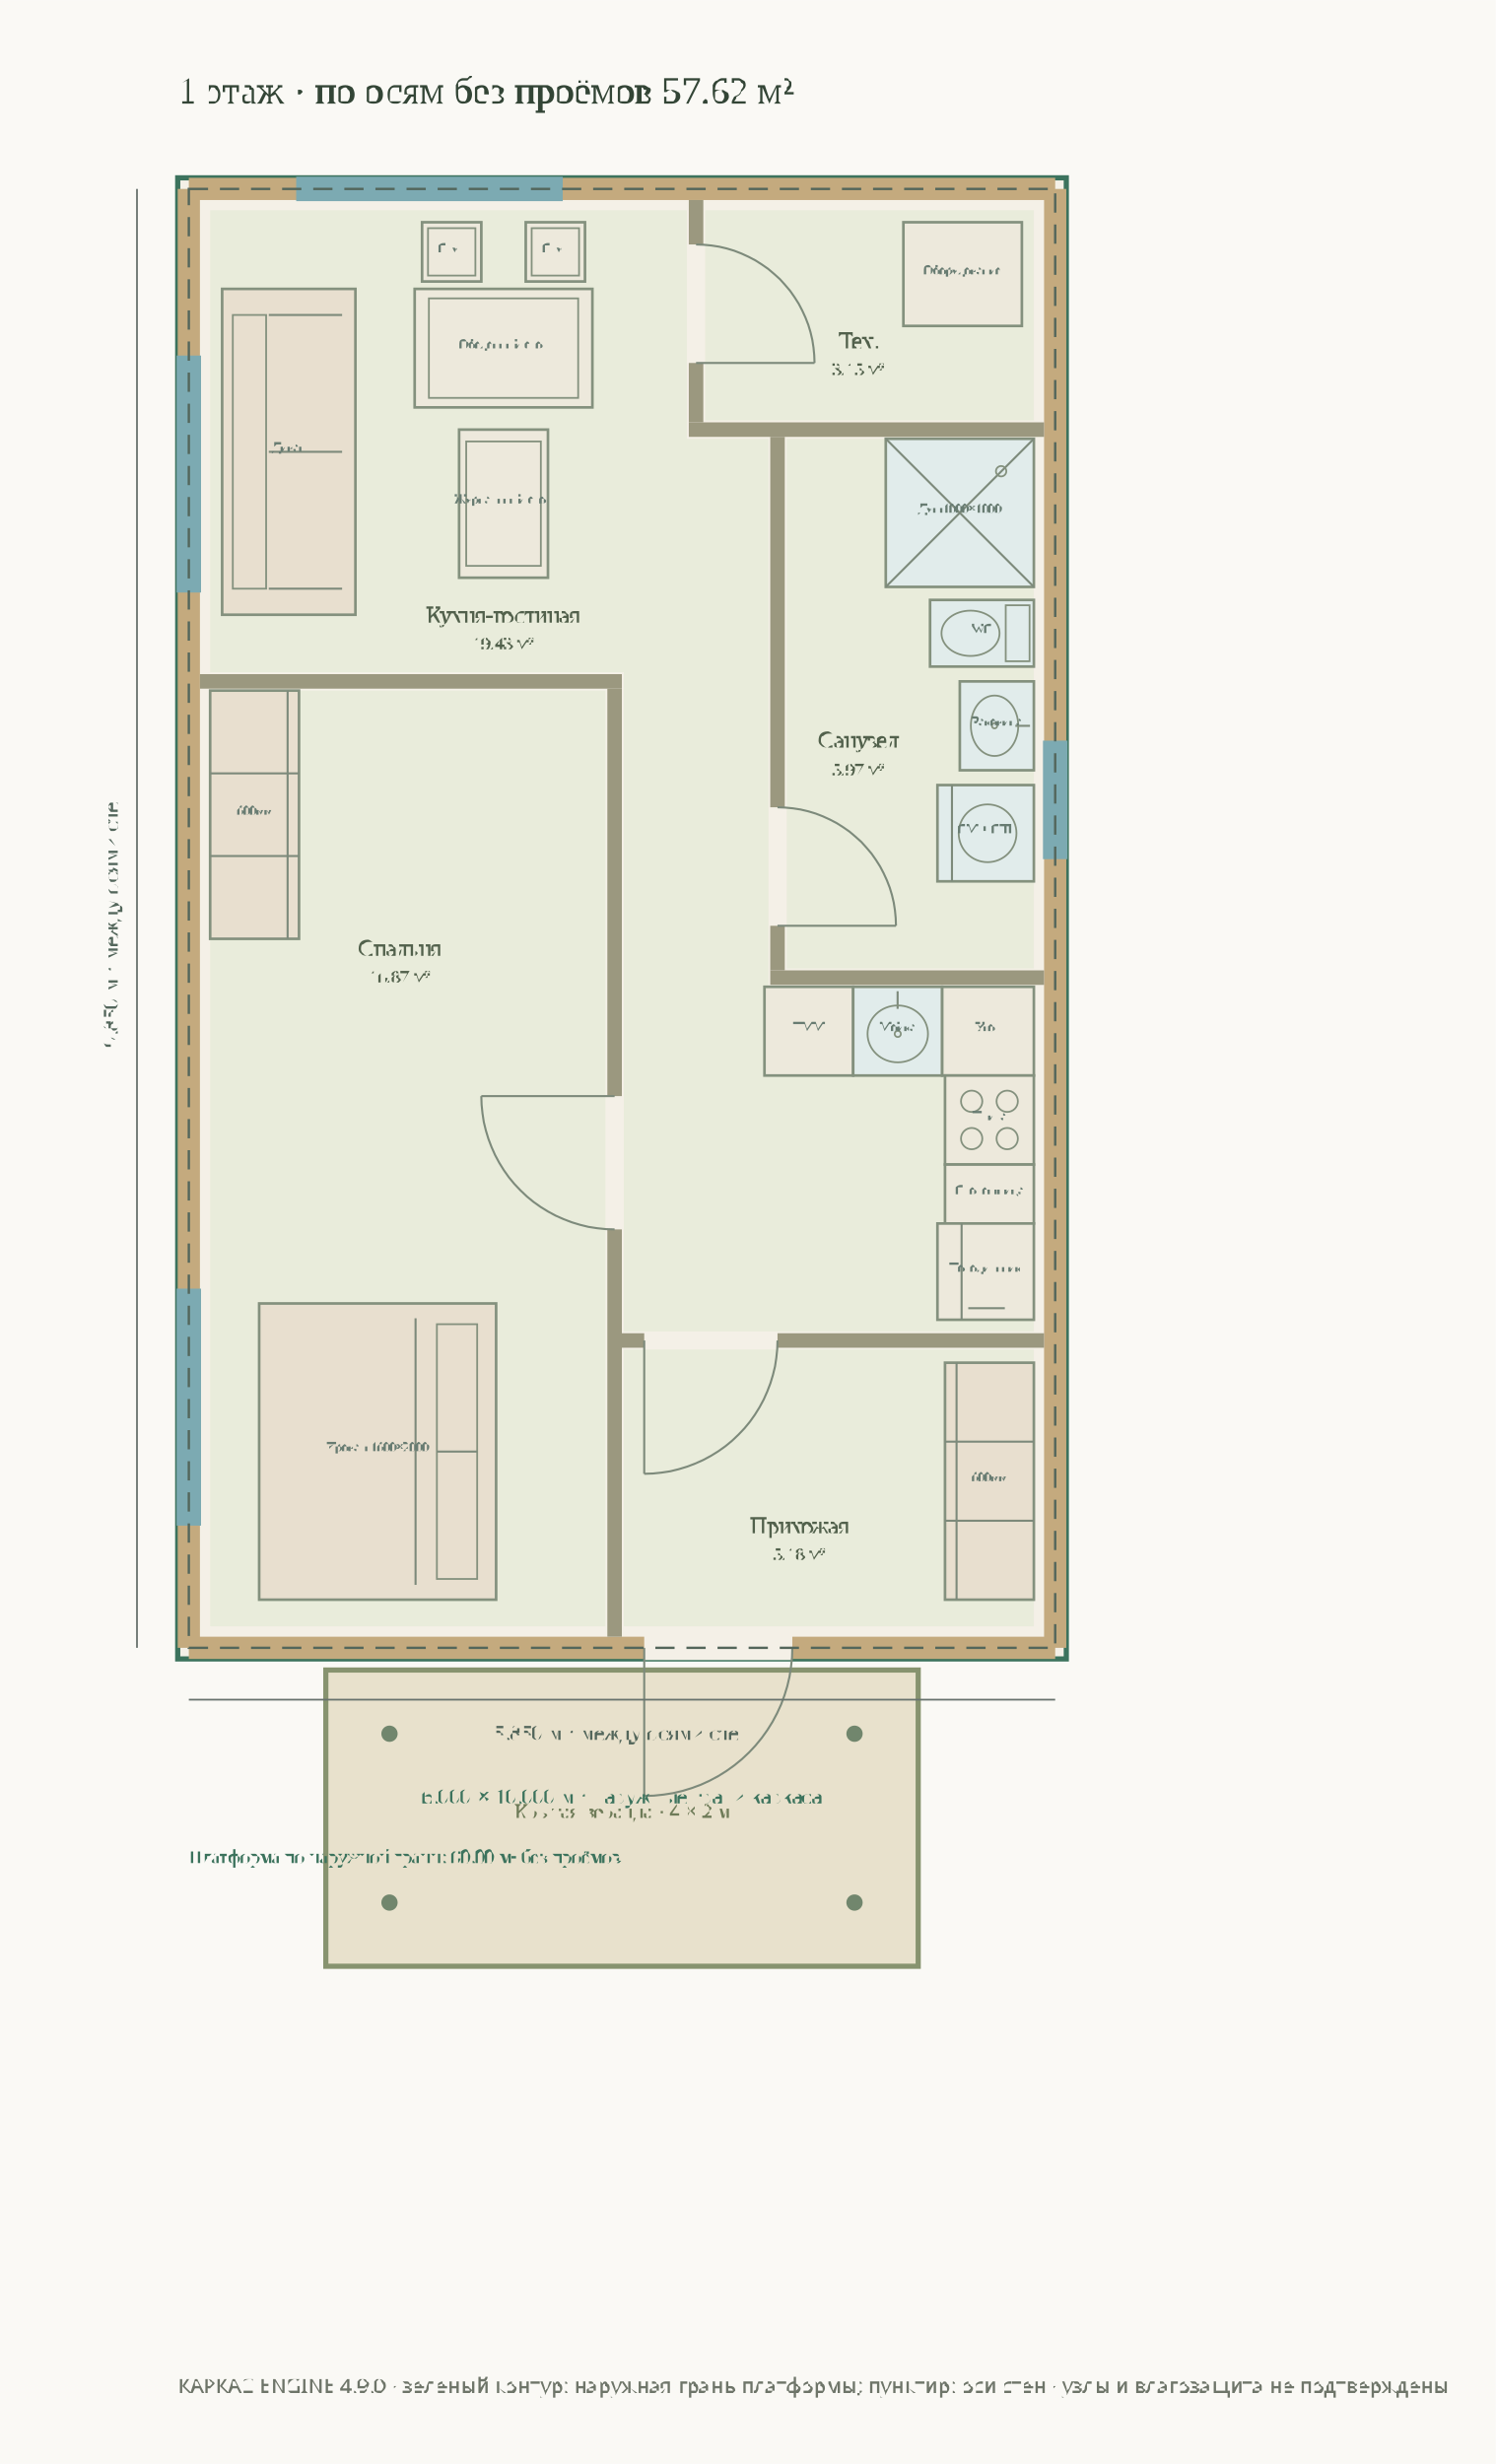
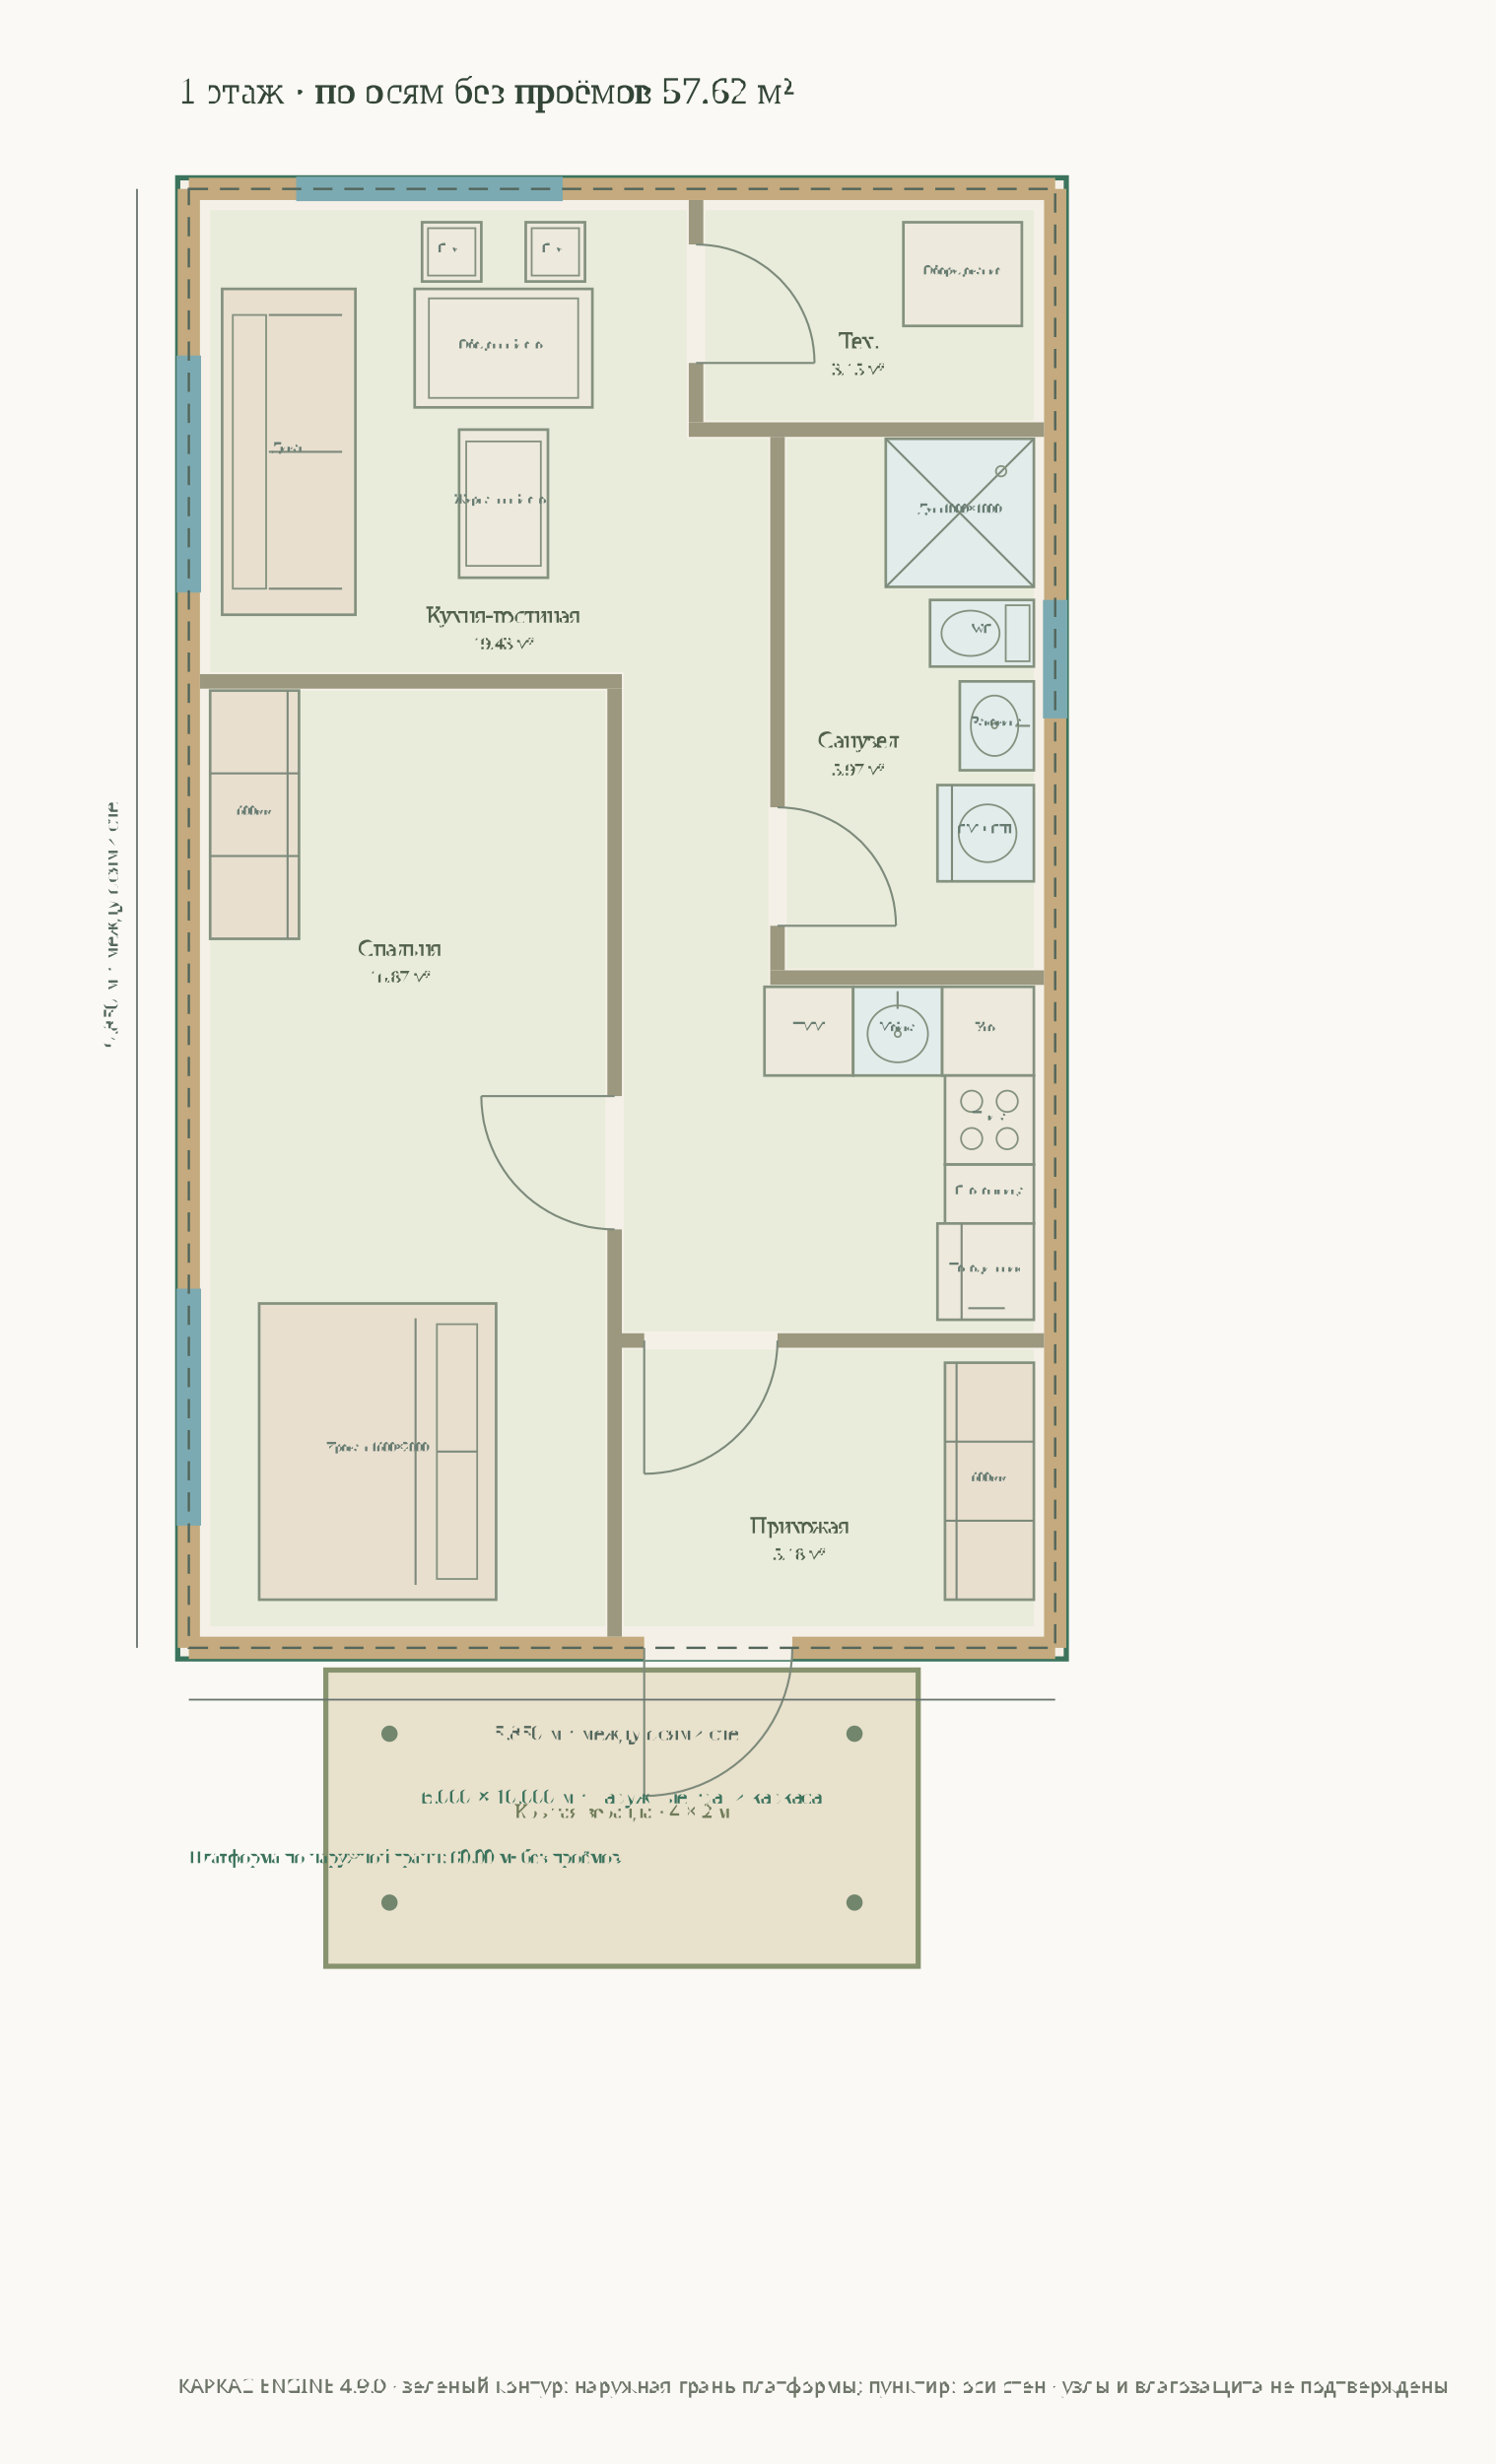
<svg xmlns="http://www.w3.org/2000/svg" viewBox="0 0 10.1 16.635" width="1400" height="2306">
  <rect width="100%" height="100%" fill="#faf9f5" />
  <g data-level="1">
    <text x="1.2" y="0.7" font-size="0.259" fill="#334536">1 этаж · по осям без проёмов 57.62 м²</text>
    <polygon data-reference="platform-outer-face" points="1.2,1.2 7.2,1.2 7.2,11.2 1.2,11.2" fill="#f4f0e7" stroke="#3c735d" stroke-width=".035" />
    <polygon data-annex-id="VERANDA" points="6.2,11.275 2.2,11.275 2.2,13.275 6.2,13.275" fill="#e8e1cc" stroke="#87936f" stroke-width=".035" />
    <text x="4.2" y="12.275" text-anchor="middle" font-size="0.138" fill="#6e7b58">Крытая веранда · 4 × 2 м</text>
    <circle cx="5.77" cy="11.705" r=".055" fill="#71866d" />
    <circle cx="5.77" cy="12.845" r=".055" fill="#71866d" />
    <circle cx="2.63" cy="11.705" r=".055" fill="#71866d" />
    <circle cx="2.63" cy="12.845" r=".055" fill="#71866d" />
    <polygon points="1.419,1.419 4.638,1.419 4.638,2.962 5.189,2.962 5.189,6.662 6.981,6.662 6.981,8.989 4.212,8.989 4.212,4.538 1.419,4.538" fill="#dce7cd" fill-opacity=".45" />
    <text x="3.4" y="4.2" text-anchor="middle" font-size="0.155" fill="#52614c">Кухня-гостиная<tspan x="3.4" dy="0.181" font-size="0.121">19.43 м²</tspan>
    </text>
    <polygon points="4.212,9.111 6.981,9.111 6.981,10.98 4.212,10.98" fill="#dce7cd" fill-opacity=".45" />
    <text x="5.4" y="10.35" text-anchor="middle" font-size="0.155" fill="#52614c">Прихожая<tspan x="5.4" dy="0.181" font-size="0.121">5.18 м²</tspan>
    </text>
    <polygon points="4.761,1.419 6.981,1.419 6.981,2.838 4.761,2.838" fill="#dce7cd" fill-opacity=".45" />
    <text x="5.8" y="2.35" text-anchor="middle" font-size="0.155" fill="#52614c">Тех.<tspan x="5.8" dy="0.181" font-size="0.121">3.15 м²</tspan>
    </text>
    <polygon points="5.312,2.962 6.981,2.962 6.981,6.538 5.312,6.538" fill="#dce7cd" fill-opacity=".45" />
    <text x="5.8" y="5.05" text-anchor="middle" font-size="0.155" fill="#52614c">Санузел<tspan x="5.8" dy="0.181" font-size="0.121">5.97 м²</tspan>
    </text>
    <polygon points="1.419,4.662 4.088,4.662 4.088,10.98 1.419,10.98" fill="#dce7cd" fill-opacity=".45" />
    <text x="2.7" y="6.45" text-anchor="middle" font-size="0.155" fill="#52614c">Спальня<tspan x="2.7" dy="0.181" font-size="0.121">16.87 м²</tspan>
    </text>
    <line x1="1.275" y1="1.275" x2="7.125" y2="1.275" stroke="#c4aa7e" stroke-width="0.15" />
    <line x1="7.125" y1="1.275" x2="7.125" y2="11.125" stroke="#c4aa7e" stroke-width="0.15" />
    <line x1="7.125" y1="11.125" x2="1.275" y2="11.125" stroke="#c4aa7e" stroke-width="0.15" />
    <line x1="1.275" y1="11.125" x2="1.275" y2="1.275" stroke="#c4aa7e" stroke-width="0.15" />
    <line x1="4.15" y1="11.05" x2="4.15" y2="4.649" stroke="#9b987f" stroke-width="0.098" />
    <line x1="1.35" y1="4.6" x2="4.199" y2="4.6" stroke="#9b987f" stroke-width="0.098" />
    <line x1="4.7" y1="1.35" x2="4.7" y2="2.851" stroke="#9b987f" stroke-width="0.098" />
    <line x1="4.651" y1="2.9" x2="7.05" y2="2.9" stroke="#9b987f" stroke-width="0.098" />
    <line x1="5.25" y1="2.949" x2="5.25" y2="6.551" stroke="#9b987f" stroke-width="0.098" />
    <line x1="5.201" y1="6.6" x2="7.05" y2="6.6" stroke="#9b987f" stroke-width="0.098" />
    <line x1="4.199" y1="9.05" x2="7.05" y2="9.05" stroke="#9b987f" stroke-width="0.098" />
    <line x1="5.35" y1="11.125" x2="4.35" y2="11.125" stroke="#f4f0e7" stroke-width="0.165" />
    <line x1="4.35" y1="9.05" x2="5.25" y2="9.05" stroke="#f4f0e7" stroke-width="0.113" />
    <line x1="4.15" y1="8.3" x2="4.15" y2="7.4" stroke="#f4f0e7" stroke-width="0.113" />
    <line x1="1.275" y1="10.3" x2="1.275" y2="8.7" stroke="#7caab2" stroke-width="0.165" />
    <line x1="1.275" y1="4" x2="1.275" y2="2.4" stroke="#7caab2" stroke-width="0.165" />
    <line x1="2" y1="1.275" x2="3.8" y2="1.275" stroke="#7caab2" stroke-width="0.165" />
-     <line x1="7.125" y1="5" x2="7.125" y2="5.8" stroke="#7caab2" stroke-width="0.165" />
+     <line x1="7.125" y1="4.05" x2="7.125" y2="4.85" stroke="#7caab2" stroke-width="0.165" />
    <line x1="4.7" y1="1.65" x2="4.7" y2="2.45" stroke="#f4f0e7" stroke-width="0.113" />
    <line x1="5.25" y1="5.45" x2="5.25" y2="6.25" stroke="#f4f0e7" stroke-width="0.113" />
    <g data-fixture-id="DISHWASHER" data-fixture-kind="kitchenRun">
      <polygon points="5.162,6.662 5.761,6.662 5.761,7.261 5.162,7.261" fill="#ede9dc" stroke="#84917e" stroke-width=".018" />
      <text x="5.462" y="6.962" text-anchor="middle" font-size="0.086" fill="#687c72">ПММ</text>
    </g>
    <g data-fixture-id="SINK" data-fixture-kind="sink">
      <polygon points="5.761,6.662 6.362,6.662 6.362,7.261 5.761,7.261" fill="#e1eceb" stroke="#84917e" stroke-width=".018" />
      <polyline points="6.061,6.811 6.061,6.692" fill="none" stroke="#7d8a7b" stroke-width=".014" />
      <ellipse cx="6.061" cy="6.979" rx="0.204" ry="0.192" transform="rotate(180 6.0615 6.9795)" fill="none" stroke="#84917e" stroke-width=".012" />
      <ellipse cx="6.061" cy="6.979" rx="0.021" ry="0.021" transform="rotate(180 6.0615 6.9795)" fill="none" stroke="#84917e" stroke-width=".012" />
      <text x="6.061" y="6.962" text-anchor="middle" font-size="0.086" fill="#687c72">Мойка</text>
    </g>
    <g data-fixture-id="PREP-CORNER" data-fixture-kind="kitchenCorner">
      <polygon points="6.362,6.662 6.981,6.662 6.981,7.261 6.362,7.261" fill="#ede9dc" stroke="#84917e" stroke-width=".018" />
      <text x="6.671" y="6.962" text-anchor="middle" font-size="0.086" fill="#687c72">Угол</text>
    </g>
    <g data-fixture-id="HOB" data-fixture-kind="hob">
      <polygon points="6.381,7.261 6.981,7.261 6.981,7.862 6.381,7.862" fill="#ede9dc" stroke="#84917e" stroke-width=".018" />
      <ellipse cx="6.561" cy="7.688" rx="0.072" ry="0.072" transform="rotate(-90 6.5605 7.6875)" fill="none" stroke="#84917e" stroke-width=".012" />
      <ellipse cx="6.801" cy="7.688" rx="0.072" ry="0.072" transform="rotate(-90 6.8005 7.6875)" fill="none" stroke="#84917e" stroke-width=".012" />
      <ellipse cx="6.561" cy="7.436" rx="0.072" ry="0.072" transform="rotate(-90 6.5605 7.4355)" fill="none" stroke="#84917e" stroke-width=".012" />
      <ellipse cx="6.801" cy="7.436" rx="0.072" ry="0.072" transform="rotate(-90 6.8005 7.4355)" fill="none" stroke="#84917e" stroke-width=".012" />
      <text x="6.681" y="7.562" text-anchor="middle" font-size="0.086" fill="#687c72">Плита</text>
    </g>
    <g data-fixture-id="PREP" data-fixture-kind="kitchenRun">
      <polygon points="6.381,7.862 6.981,7.862 6.981,8.26 6.381,8.26" fill="#ede9dc" stroke="#84917e" stroke-width=".018" />
      <text x="6.681" y="8.061" text-anchor="middle" font-size="0.086" fill="#687c72">Столешница</text>
    </g>
    <g data-fixture-id="FRIDGE" data-fixture-kind="fridge">
      <polygon points="6.33,8.26 6.981,8.26 6.981,8.91 6.33,8.91" fill="#ede9dc" stroke="#84917e" stroke-width=".018" />
      <polyline points="6.493,8.91 6.493,8.26" fill="none" stroke="#7d8a7b" stroke-width=".014" />
      <polyline points="6.538,8.832 6.785,8.832" fill="none" stroke="#7d8a7b" stroke-width=".014" />
      <text x="6.655" y="8.585" text-anchor="middle" font-size="0.086" fill="#687c72">Холодильник</text>
    </g>
    <g data-fixture-id="SOFA" data-fixture-kind="sofa">
      <polygon points="1.5,1.95 2.4,1.95 2.4,4.15 1.5,4.15" fill="#e8dfcf" stroke="#84917e" stroke-width=".018" />
      <polygon points="1.797,2.126 1.797,3.974 1.572,3.974 1.572,2.126" fill="none" stroke="#84917e" stroke-width=".012" />
      <polyline points="2.31,2.126 1.815,2.126" fill="none" stroke="#7d8a7b" stroke-width=".014" />
      <polyline points="2.31,3.974 1.815,3.974" fill="none" stroke="#7d8a7b" stroke-width=".014" />
      <polyline points="2.31,3.05 1.815,3.05" fill="none" stroke="#7d8a7b" stroke-width=".014" />
      <text x="1.95" y="3.05" text-anchor="middle" font-size="0.086" fill="#687c72">Диван</text>
    </g>
    <g data-fixture-id="COFFEE" data-fixture-kind="table">
      <polygon points="3.1,2.9 3.7,2.9 3.7,3.9 3.1,3.9" fill="#ede9dc" stroke="#84917e" stroke-width=".018" />
      <polygon points="3.148,2.98 3.652,2.98 3.652,3.82 3.148,3.82" fill="none" stroke="#84917e" stroke-width=".012" />
      <text x="3.4" y="3.4" text-anchor="middle" font-size="0.086" fill="#687c72">Журнальный стол</text>
    </g>
    <g data-fixture-id="DINING" data-fixture-kind="table">
      <polygon points="2.8,1.95 4,1.95 4,2.75 2.8,2.75" fill="#ede9dc" stroke="#84917e" stroke-width=".018" />
      <polygon points="2.896,2.014 3.904,2.014 3.904,2.686 2.896,2.686" fill="none" stroke="#84917e" stroke-width=".012" />
      <text x="3.4" y="2.35" text-anchor="middle" font-size="0.086" fill="#687c72">Обеденный стол</text>
    </g>
    <g data-fixture-id="CHAIR-1" data-fixture-kind="chair">
      <polygon points="2.85,1.5 3.25,1.5 3.25,1.9 2.85,1.9" fill="#ede9dc" stroke="#84917e" stroke-width=".018" />
      <polygon points="2.89,1.54 3.21,1.54 3.21,1.86 2.89,1.86" fill="none" stroke="#84917e" stroke-width=".012" />
      <text x="3.05" y="1.7" text-anchor="middle" font-size="0.086" fill="#687c72">Стул</text>
    </g>
    <g data-fixture-id="CHAIR-2" data-fixture-kind="chair">
      <polygon points="3.55,1.5 3.95,1.5 3.95,1.9 3.55,1.9" fill="#ede9dc" stroke="#84917e" stroke-width=".018" />
      <polygon points="3.59,1.54 3.91,1.54 3.91,1.86 3.59,1.86" fill="none" stroke="#84917e" stroke-width=".012" />
      <text x="3.75" y="1.7" text-anchor="middle" font-size="0.086" fill="#687c72">Стул</text>
    </g>
    <g data-fixture-id="ENTRY-CLOSET" data-fixture-kind="wardrobe">
      <polygon points="6.381,9.2 6.981,9.2 6.981,10.8 6.381,10.8" fill="#e8dfcf" stroke="#84917e" stroke-width=".018" />
      <polyline points="6.381,10.267 6.981,10.267" fill="none" stroke="#7d8a7b" stroke-width=".014" />
      <polyline points="6.381,9.733 6.981,9.733" fill="none" stroke="#7d8a7b" stroke-width=".014" />
      <polyline points="6.459,10.8 6.459,9.2" fill="none" stroke="#7d8a7b" stroke-width=".014" />
      <text x="6.681" y="10" text-anchor="middle" font-size="0.086" fill="#687c72">600мм</text>
    </g>
    <g data-fixture-id="TECH-RESERVE" data-fixture-kind="utilityEquipment">
      <polygon points="6.1,1.5 6.9,1.5 6.9,2.2 6.1,2.2" fill="#ede9dc" stroke="#84917e" stroke-width=".018" />
      <text x="6.5" y="1.85" text-anchor="middle" font-size="0.086" fill="#687c72">Оборудование</text>
    </g>
    <g data-fixture-id="SHOWER" data-fixture-kind="shower">
      <polygon points="5.981,2.962 6.981,2.962 6.981,3.962 5.981,3.962" fill="#e1eceb" stroke="#84917e" stroke-width=".018" />
      <polyline points="5.981,3.962 6.981,2.962" fill="none" stroke="#7d8a7b" stroke-width=".014" />
      <polyline points="6.981,3.962 5.981,2.962" fill="none" stroke="#7d8a7b" stroke-width=".014" />
      <ellipse cx="6.761" cy="3.181" rx="0.035" ry="0.035" transform="rotate(-90 6.7605 3.1815)" fill="none" stroke="#84917e" stroke-width=".012" />
      <text x="6.481" y="3.462" text-anchor="middle" font-size="0.086" fill="#687c72">Душ1000×1000</text>
    </g>
    <g data-fixture-id="BASIN" data-fixture-kind="washbasin">
      <polygon points="6.481,4.6 6.981,4.6 6.981,5.2 6.481,5.2" fill="#e1eceb" stroke="#84917e" stroke-width=".018" />
      <polyline points="6.856,4.9 6.955,4.9" fill="none" stroke="#7d8a7b" stroke-width=".014" />
      <ellipse cx="6.716" cy="4.9" rx="0.204" ry="0.16" transform="rotate(-90 6.7155 4.9)" fill="none" stroke="#84917e" stroke-width=".012" />
      <ellipse cx="6.716" cy="4.9" rx="0.018" ry="0.018" transform="rotate(-90 6.7155 4.9)" fill="none" stroke="#84917e" stroke-width=".012" />
      <text x="6.731" y="4.9" text-anchor="middle" font-size="0.086" fill="#687c72">Раковина</text>
    </g>
    <g data-fixture-id="WC" data-fixture-kind="wc">
      <polygon points="6.28,4.05 6.981,4.05 6.981,4.5 6.28,4.5" fill="#e1eceb" stroke="#84917e" stroke-width=".018" />
      <polygon points="6.791,4.464 6.791,4.086 6.952,4.086 6.952,4.464" fill="none" stroke="#84917e" stroke-width=".012" />
      <ellipse cx="6.553" cy="4.275" rx="0.153" ry="0.196" transform="rotate(-90 6.553195 4.275)" fill="none" stroke="#84917e" stroke-width=".012" />
      <text x="6.63" y="4.275" text-anchor="middle" font-size="0.086" fill="#687c72">WC</text>
    </g>
    <g data-fixture-id="WASHER" data-fixture-kind="washer">
      <polygon points="6.33,5.3 6.981,5.3 6.981,5.95 6.33,5.95" fill="#e1eceb" stroke="#84917e" stroke-width=".018" />
      <polyline points="6.428,5.95 6.428,5.3" fill="none" stroke="#7d8a7b" stroke-width=".014" />
      <ellipse cx="6.668" cy="5.625" rx="0.195" ry="0.195" transform="rotate(-90 6.6685 5.625)" fill="none" stroke="#84917e" stroke-width=".012" />
      <text x="6.655" y="5.625" text-anchor="middle" font-size="0.086" fill="#687c72">СМ + СШ</text>
    </g>
    <g data-fixture-id="BED-160" data-fixture-kind="bed">
      <polygon points="1.75,8.8 3.35,8.8 3.35,10.8 1.75,10.8" fill="#e8dfcf" stroke="#84917e" stroke-width=".018" />
      <polygon points="3.222,8.94 3.222,10.66 2.95,10.66 2.95,8.94" fill="none" stroke="#84917e" stroke-width=".012" />
      <polyline points="2.806,8.9 2.806,10.7" fill="none" stroke="#7d8a7b" stroke-width=".014" />
      <polyline points="3.222,9.8 2.95,9.8" fill="none" stroke="#7d8a7b" stroke-width=".014" />
      <text x="2.55" y="9.8" text-anchor="middle" font-size="0.086" fill="#687c72">Кровать1600×2000</text>
    </g>
    <g data-fixture-id="BED-CLOSET" data-fixture-kind="wardrobe">
      <polygon points="1.419,4.662 2.019,4.662 2.019,6.338 1.419,6.338" fill="#e8dfcf" stroke="#84917e" stroke-width=".018" />
      <polyline points="2.019,5.221 1.419,5.221" fill="none" stroke="#7d8a7b" stroke-width=".014" />
      <polyline points="2.019,5.779 1.419,5.779" fill="none" stroke="#7d8a7b" stroke-width=".014" />
      <polyline points="1.942,4.662 1.942,6.338" fill="none" stroke="#7d8a7b" stroke-width=".014" />
      <text x="1.72" y="5.5" text-anchor="middle" font-size="0.086" fill="#687c72">600мм</text>
    </g>
    <g data-door-swing="D-ENTRY">
      <polyline points="5.35,11.125 5.348,11.19 5.341,11.256 5.331,11.32 5.316,11.384 5.297,11.446 5.274,11.508 5.247,11.567 5.216,11.625 5.181,11.681 5.143,11.734 5.102,11.784 5.057,11.832 5.009,11.877 4.959,11.918 4.906,11.956 4.85,11.991 4.792,12.022 4.733,12.049 4.671,12.072 4.609,12.091 4.545,12.106 4.481,12.116 4.415,12.123 4.35,12.125" fill="none" stroke="#7d8a7b" stroke-width=".014" />
      <polyline points="4.35,11.125 4.35,12.125" fill="none" stroke="#7d8a7b" stroke-width=".014" />
    </g>
    <g data-door-swing="D-THERMAL">
      <polyline points="5.25,9.05 5.248,9.109 5.242,9.167 5.233,9.226 5.219,9.283 5.202,9.339 5.181,9.394 5.157,9.448 5.129,9.5 5.098,9.55 5.064,9.598 5.027,9.643 4.986,9.686 4.943,9.727 4.898,9.764 4.85,9.798 4.8,9.829 4.748,9.857 4.694,9.881 4.639,9.902 4.583,9.919 4.526,9.933 4.467,9.942 4.409,9.948 4.35,9.95" fill="none" stroke="#7d8a7b" stroke-width=".014" />
      <polyline points="4.35,9.05 4.35,9.95" fill="none" stroke="#7d8a7b" stroke-width=".014" />
    </g>
    <g data-door-swing="D-TECH">
      <polyline points="4.7,1.65 4.752,1.652 4.804,1.657 4.856,1.665 4.907,1.677 4.957,1.692 5.006,1.711 5.054,1.733 5.1,1.757 5.144,1.785 5.187,1.815 5.227,1.849 5.266,1.884 5.301,1.923 5.335,1.963 5.365,2.006 5.393,2.05 5.417,2.096 5.439,2.144 5.458,2.193 5.473,2.243 5.485,2.294 5.493,2.346 5.498,2.398 5.5,2.45" fill="none" stroke="#7d8a7b" stroke-width=".014" />
      <polyline points="4.7,2.45 5.5,2.45" fill="none" stroke="#7d8a7b" stroke-width=".014" />
    </g>
    <g data-door-swing="D-BATH">
      <polyline points="5.25,5.45 5.302,5.452 5.354,5.457 5.406,5.465 5.457,5.477 5.507,5.492 5.556,5.511 5.604,5.533 5.65,5.557 5.694,5.585 5.737,5.615 5.777,5.649 5.816,5.684 5.851,5.723 5.885,5.763 5.915,5.806 5.943,5.85 5.967,5.896 5.989,5.944 6.008,5.993 6.023,6.043 6.035,6.094 6.043,6.146 6.048,6.198 6.05,6.25" fill="none" stroke="#7d8a7b" stroke-width=".014" />
      <polyline points="5.25,6.25 6.05,6.25" fill="none" stroke="#7d8a7b" stroke-width=".014" />
    </g>
    <g data-door-swing="D-BED">
      <polyline points="4.15,8.3 4.091,8.298 4.033,8.292 3.974,8.283 3.917,8.269 3.861,8.252 3.806,8.231 3.752,8.207 3.7,8.179 3.65,8.148 3.602,8.114 3.557,8.077 3.514,8.036 3.473,7.993 3.436,7.948 3.402,7.9 3.371,7.85 3.343,7.798 3.319,7.744 3.298,7.689 3.281,7.633 3.267,7.576 3.258,7.517 3.252,7.459 3.25,7.4" fill="none" stroke="#7d8a7b" stroke-width=".014" />
      <polyline points="4.15,7.4 3.25,7.4" fill="none" stroke="#7d8a7b" stroke-width=".014" />
    </g>
    <polygon data-reference="wall-axes" points="1.275,1.275 7.125,1.275 7.125,11.125 1.275,11.125" fill="none" stroke="#53665b" stroke-width=".016" stroke-dasharray=".13 .08" />
    <line x1="1.275" y1="11.475" x2="7.125" y2="11.475" stroke="#68736e" stroke-width=".012" />
    <text x="4.2" y="11.745" text-anchor="middle" font-size="0.147" fill="#53665b">5.850 м · между осями стен</text>
    <line x1="0.925" y1="1.275" x2="0.925" y2="11.125" stroke="#68736e" stroke-width=".012" />
    <text transform="translate(0.795 6.2) rotate(-90)" text-anchor="middle" font-size="0.147" fill="#53665b">9.850 м · между осями стен</text>
    <text x="1.275" y="12.575" font-size="0.129" fill="#3c735d">Платформа по наружной грани: 60.00 м² без проёмов</text>
    <text x="4.2" y="12.175" text-anchor="middle" font-size="0.147" fill="#3c735d">6.000 × 10.000 м · наружные грани каркаса</text>
  </g>
  <text x="1.2" y="16.155" font-family="sans-serif" font-size="0.138" fill="#6e7569">КАРКАС ENGINE 4.9.0 · зелёный контур: наружная грань платформы; пунктир: оси стен · узлы и влагозащита не подтверждены</text>
</svg>
